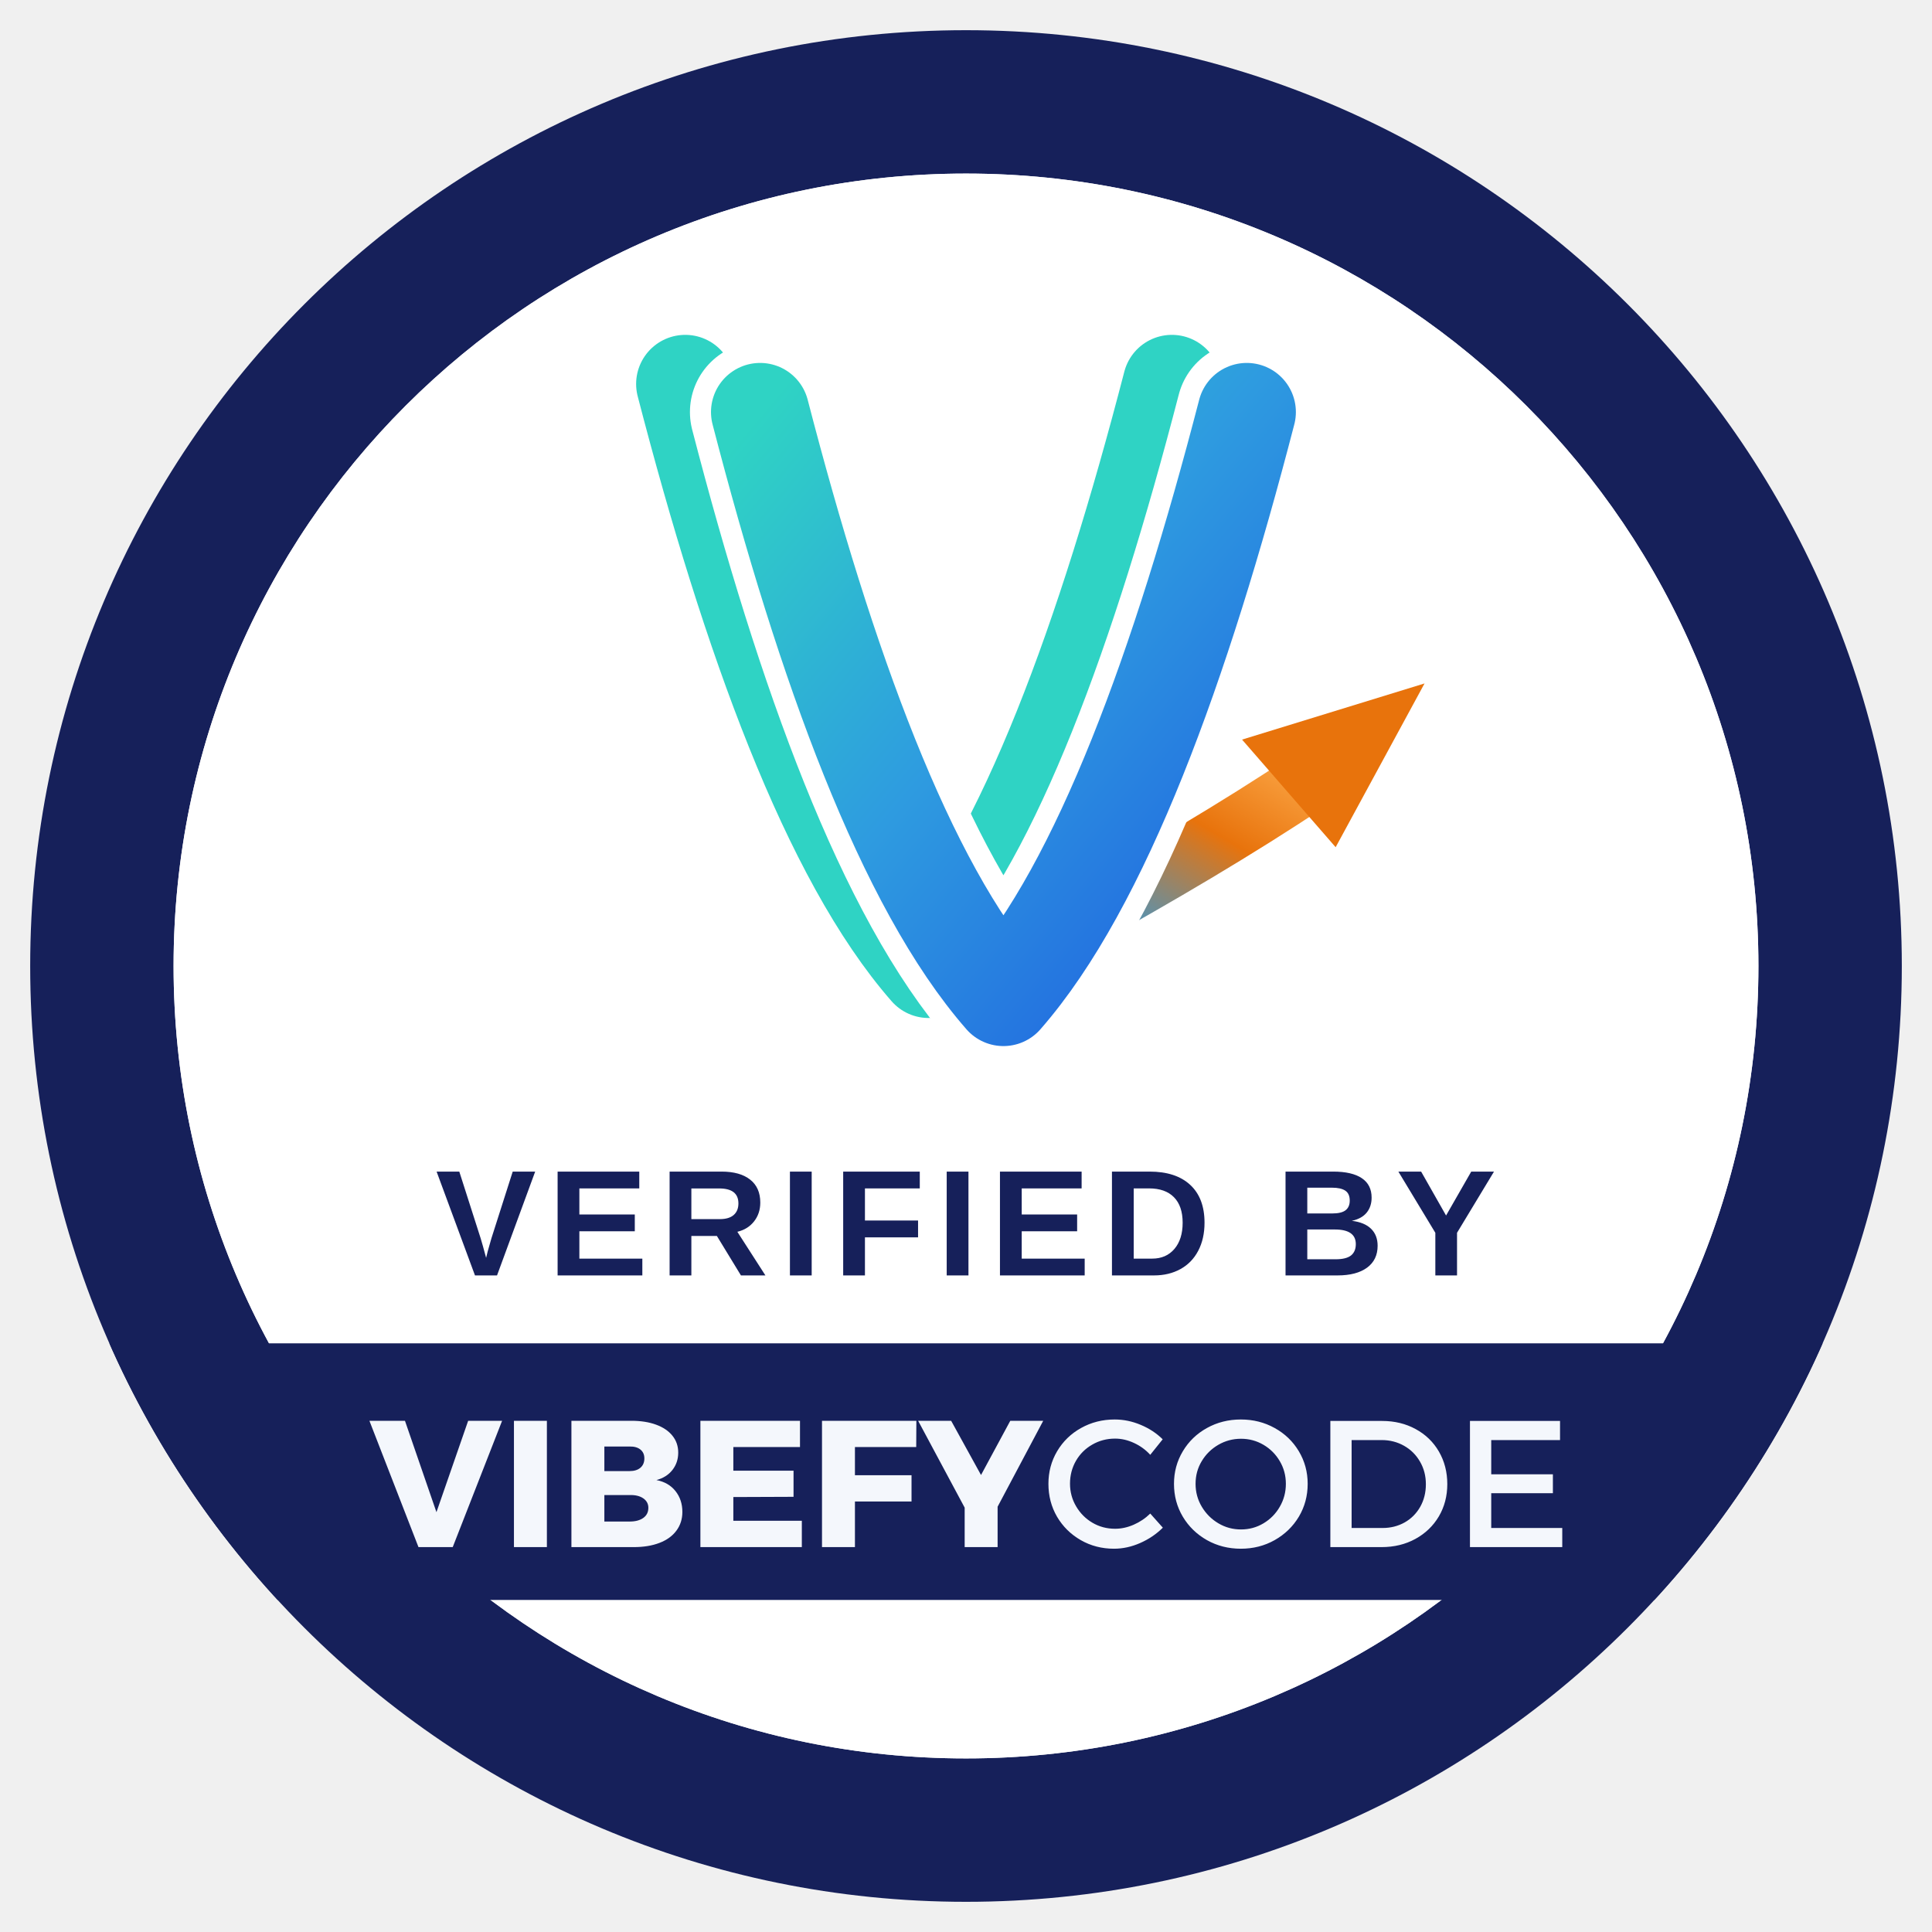
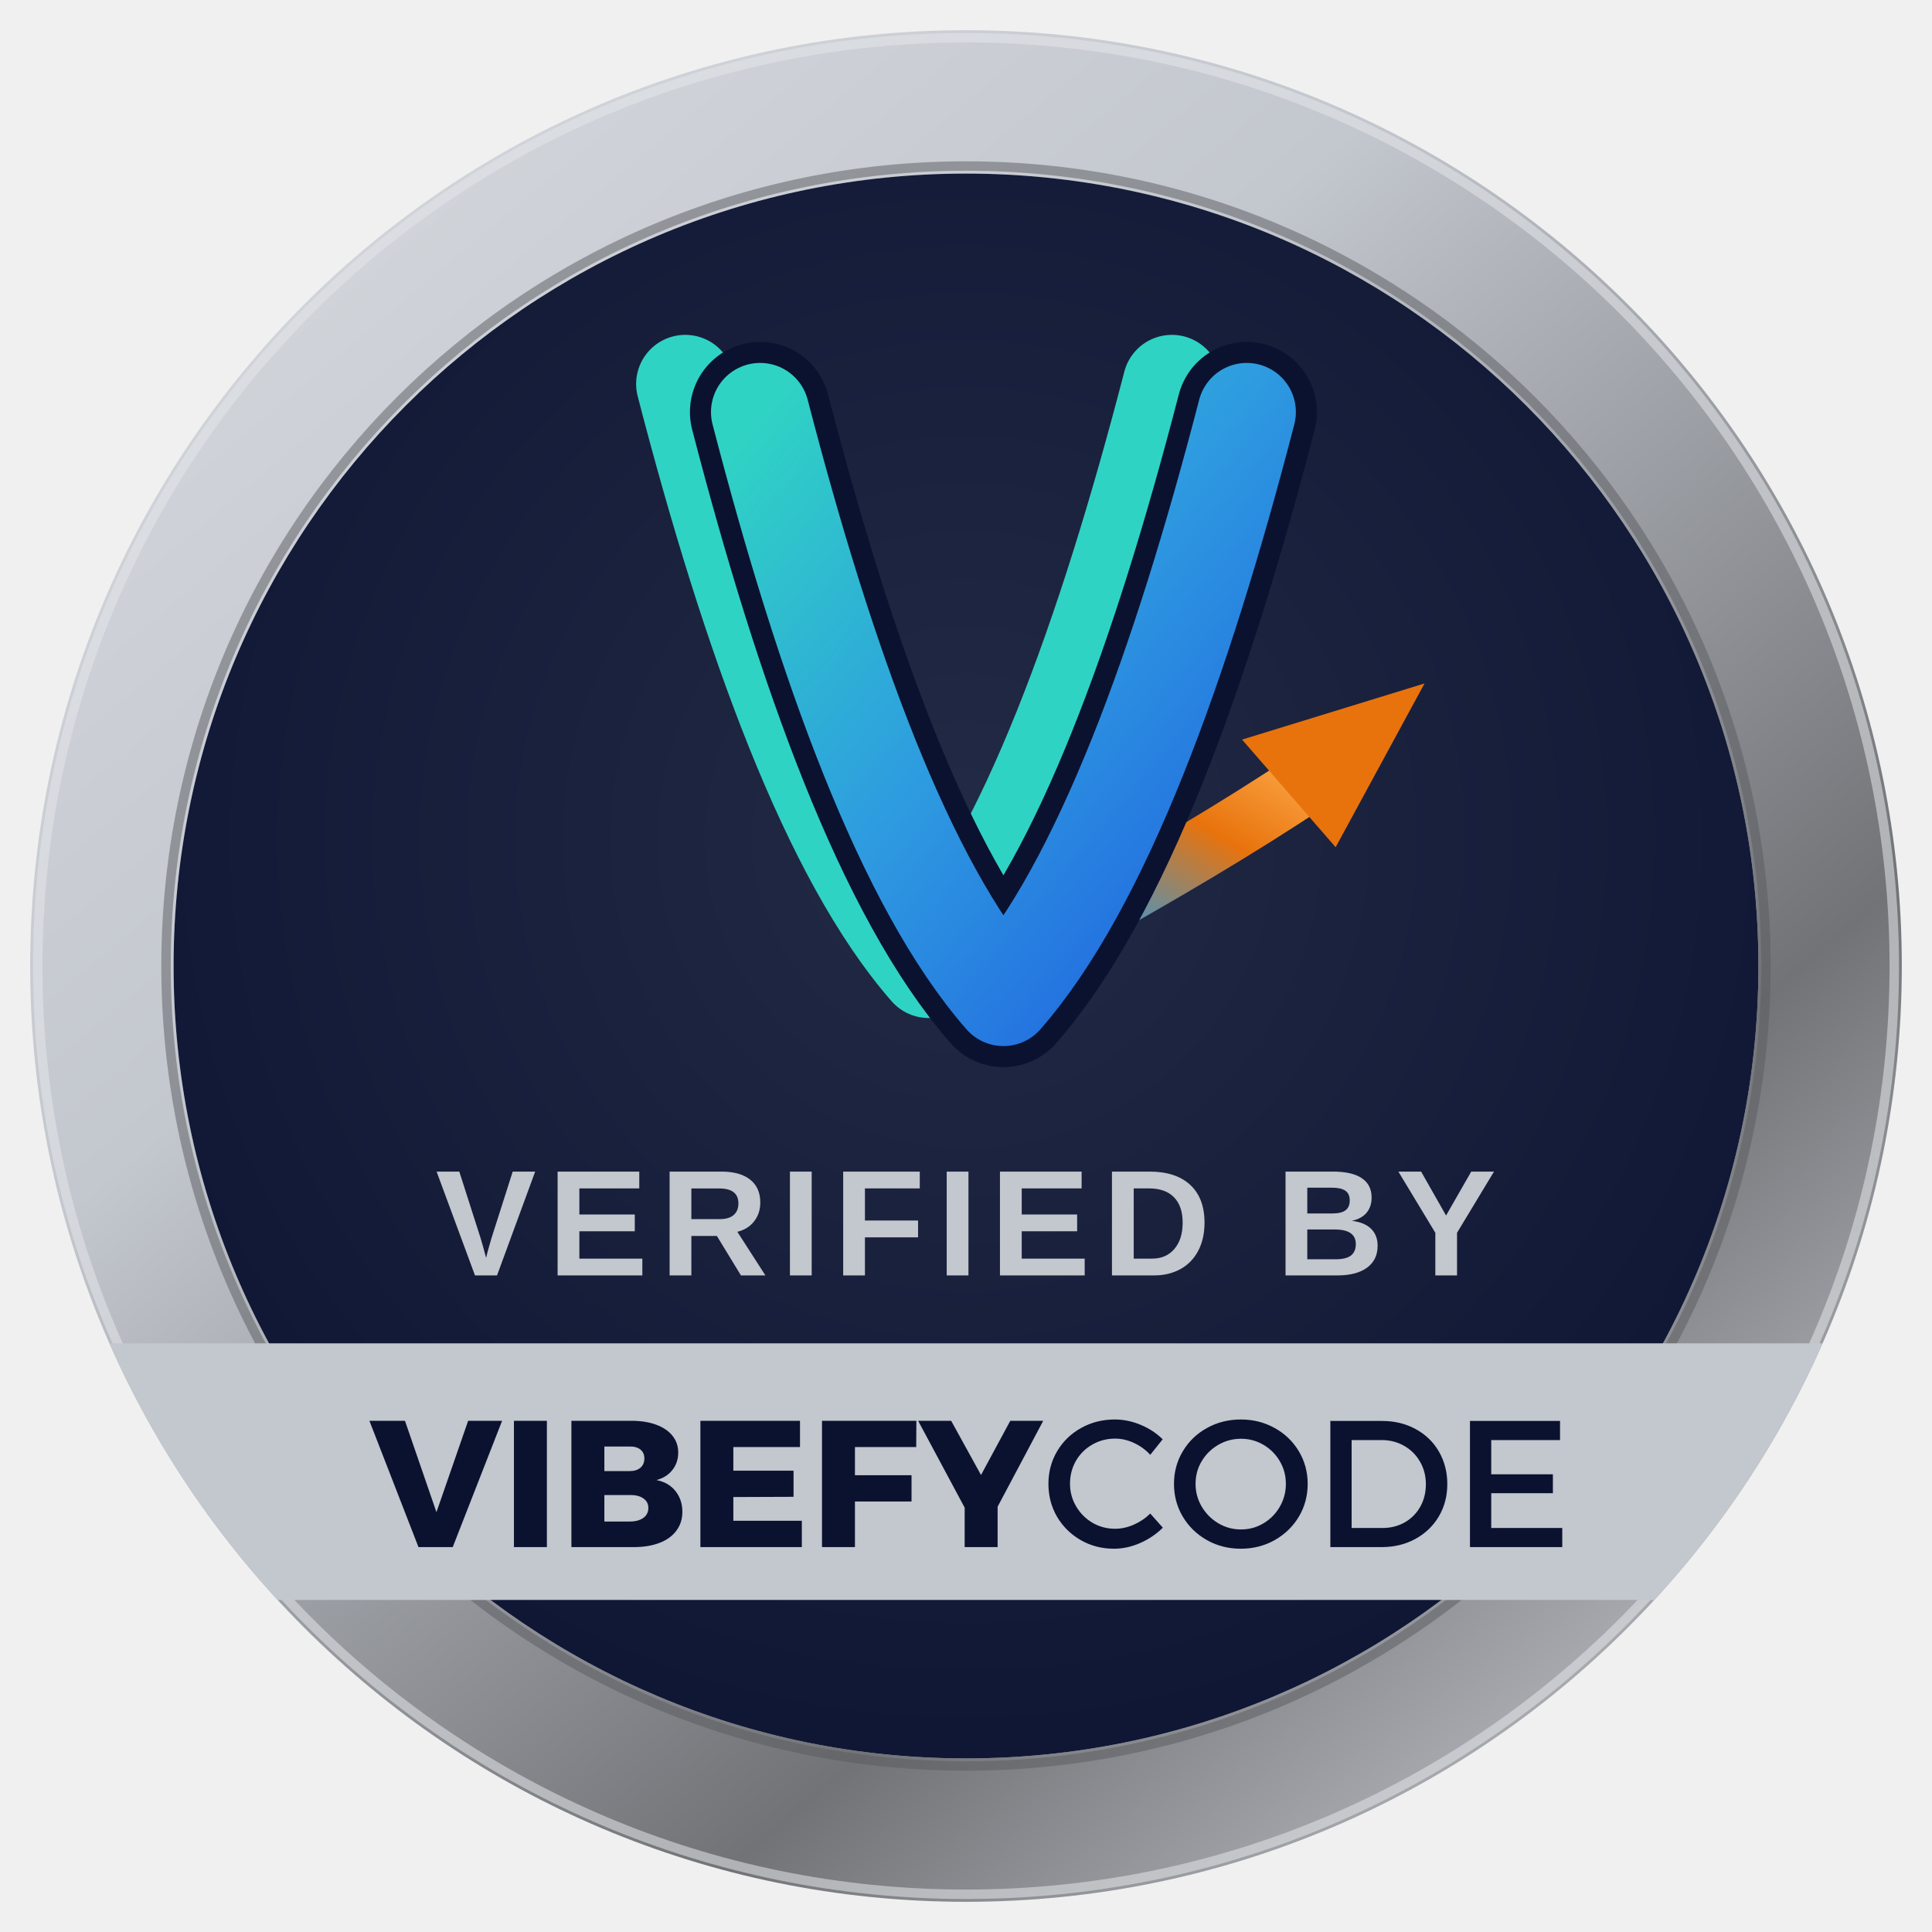
<svg xmlns="http://www.w3.org/2000/svg" viewBox="0 0 512 512" role="img" aria-label="Verified by VibefyCode. Scope-limited assessment, not a security guarantee." width="512" height="512">
  <defs>
    <linearGradient id="seal-ribbon" x1="0" y1="0" x2="1" y2="1">
      <stop offset="0%" stop-color="#2FD3C4" />
      <stop offset="48%" stop-color="#2E9BE0" />
      <stop offset="100%" stop-color="#1F5FE0" />
    </linearGradient>
    <linearGradient id="seal-arrow" x1="0" y1="1" x2="1" y2="0">
      <stop offset="0%" stop-color="#2E9BE0" />
      <stop offset="62%" stop-color="#E8730C" />
      <stop offset="100%" stop-color="#F9A03F" />
    </linearGradient>
+     <linearGradient id="seal-band" x1="0.08" y1="0" x2="0.92" y2="1">
+       <stop offset="0%" stop-color="#d7dadf" />
+       <stop offset="34%" stop-color="#C3C7CE" />
+       <stop offset="72%" stop-color="#717377" />
+       <stop offset="100%" stop-color="#ced1d7" />
+     </linearGradient>
+     <radialGradient id="seal-field" cx="0.5" cy="0.42" r="0.72">
+       <stop offset="0%" stop-color="#232a45" />
+       <stop offset="100%" stop-color="#0B1230" />
+     </radialGradient>
    <clipPath id="seal-disc">
      <circle cx="256" cy="256" r="248" />
    </clipPath>
  </defs>
-   <path d="M 8 256 A 248 248 0 1 0 504 256 A 248 248 0 1 0 8 256 Z M 46 256 A 210 210 0 1 0 466 256 A 210 210 0 1 0 46 256 Z" fill="#16205A" fill-rule="evenodd" />
-   <circle cx="256" cy="256" r="210" fill="#FFFFFF" />
+   <path d="M 8 256 A 248 248 0 1 0 504 256 A 248 248 0 1 0 8 256 Z M 46 256 A 210 210 0 1 0 466 256 A 210 210 0 1 0 46 256 Z" fill="url(#seal-band)" fill-rule="evenodd" />
+   <circle cx="256" cy="256" r="210" fill="url(#seal-field)" />
+   <circle cx="256" cy="256" r="246" fill="none" stroke="#e4e6e9" stroke-width="2.5" opacity="0.55" />
+   <circle cx="256" cy="256" r="212" fill="none" stroke="#585a5d" stroke-width="2.5" opacity="0.5" />
  <g aria-hidden="true" text-anchor="middle" font-family="Poppins, Montserrat, 'Segoe UI', 'Helvetica Neue', Arial, sans-serif">
-     <text x="256" y="338" font-size="40" font-weight="700" letter-spacing="3" fill="#16205A" textLength="248" lengthAdjust="spacingAndGlyphs">VERIFIED BY</text>
+     <text x="256" y="338" font-size="40" font-weight="700" letter-spacing="3" fill="#C3C7CE" textLength="248" lengthAdjust="spacingAndGlyphs">VERIFIED BY</text>
  </g>
  <g transform="translate(256 196) scale(0.62) translate(-256 -256)">
    <g fill="none" stroke-linecap="round" stroke-linejoin="round">
      <path d="M302 334 C338 314 372 294 402 274" stroke="url(#seal-arrow)" stroke-width="26" />
      <path d="M452 232 L414 302 L374 256 Z" fill="#E8730C" stroke="none" />
      <path d="M136 104 C164 212 198 306 240 354 C282 306 316 212 344 104" stroke="#2FD3C4" stroke-width="42" />
-       <path d="M168 116 C196 224 230 318 272 366 C314 318 348 224 376 116" stroke="#FFFFFF" stroke-width="60" />
+       <path d="M168 116 C196 224 230 318 272 366 C314 318 348 224 376 116" stroke="#0B1230" stroke-width="60" />
      <path d="M168 116 C196 224 230 318 272 366 C314 318 348 224 376 116" stroke="url(#seal-ribbon)" stroke-width="42" />
    </g>
  </g>
  <g aria-hidden="true" clip-path="url(#seal-disc)">
-     <path d="M20 356 L492 356 L492 424 L20 424 Z" fill="#16205A" />
+     <path d="M20 356 L492 356 L492 424 L20 424 Z" fill="#C3C7CE" />
  </g>
-   <g fill="#F4F7FC" transform="translate(98.00 410) scale(0.047973)">
+   <g fill="#0B1230" transform="translate(98.00 410) scale(0.047973)">
    <path d="M 268.94 0 L -2.12 -697.79 L 194.28 -697.79 L 368.19 -193.01 L 543.38 -697.79 L 730.88 -697.79 L 458.12 0 Z M 268.94 0 M 796.32 0 L 796.32 -697.79 L 978.29 -697.79 L 978.29 0 Z M 796.32 0 M 1445.06 -697.79 C 1497.66 -697.79 1543.26 -690.58 1582.07 -676.16 C 1620.78 -661.94 1650.79 -641.58 1672 -615.07 C 1693.21 -588.77 1703.81 -557.59 1703.81 -521.75 C 1703.81 -485.27 1693 -453.24 1671.58 -425.88 C 1650.05 -398.74 1620.67 -380.18 1583.34 -370.32 C 1627.99 -361.83 1663.09 -341.58 1688.54 -309.66 C 1713.99 -277.63 1726.72 -239.24 1726.72 -194.28 C 1726.72 -154.93 1715.69 -120.47 1693.63 -90.78 C 1671.79 -61.3 1640.72 -38.81 1600.31 -23.33 C 1559.8 -7.74 1512.51 0 1458.21 0 L 1113.77 0 L 1113.77 -697.79 Z M 1435.3 -419.95 C 1460.44 -419.95 1480.27 -425.99 1494.69 -438.19 C 1509.32 -450.59 1516.75 -467.88 1516.75 -489.94 C 1516.75 -511.15 1509.32 -527.48 1494.69 -539.14 C 1480.27 -550.7 1460.44 -556.22 1435.3 -555.69 L 1295.75 -555.69 L 1295.75 -419.95 Z M 1435.3 -141.25 C 1466.9 -141.25 1492.14 -147.83 1510.81 -161.19 C 1529.47 -174.45 1538.8 -193.11 1538.8 -217.18 C 1538.8 -238.92 1529.47 -256.32 1510.81 -269.36 C 1492.14 -282.3 1466.9 -288.45 1435.3 -287.6 L 1295.75 -287.6 L 1295.75 -141.25 Z M 1435.3 -141.25 M 1826.29 0 L 1826.29 -697.79 L 2376.46 -697.79 L 2376.46 -552.72 L 2008.27 -552.72 L 2008.27 -422.07 L 2340.83 -422.07 L 2340.83 -277.84 L 2008.27 -276.57 L 2008.27 -145.5 L 2386.65 -145.5 L 2386.65 0 Z M 1826.29 0 M 2498.02 0 L 2498.02 -697.79 L 3019.34 -697.79 L 3018.5 -552.72 L 2679.99 -552.72 L 2679.99 -397.04 L 2992.62 -397.04 L 2992.62 -251.97 L 2679.99 -251.97 L 2679.99 0 Z M 2498.02 0 M 3538.14 -697.79 L 3720.11 -697.79 L 3468.14 -223.12 L 3468.14 0 L 3286.17 0 L 3286.17 -218.03 L 3029.11 -697.79 L 3211.51 -697.79 L 3376.52 -398.31 Z M 3538.14 -697.79 " />
    <path d="M 4311.34 -509.87 C 4286.1 -537.55 4256.3 -559.29 4221.83 -575.2 C 4187.26 -591.32 4152.37 -599.38 4117.06 -599.38 C 4071.25 -599.38 4029.25 -588.35 3991.08 -566.29 C 3952.9 -544.44 3922.78 -514.54 3900.72 -476.36 C 3878.88 -438.19 3868.06 -396.19 3868.06 -350.38 C 3868.06 -305.42 3879.2 -263.84 3901.57 -225.67 C 3923.84 -187.49 3953.85 -157.16 3991.5 -134.89 C 4029.36 -112.52 4071.25 -101.38 4117.06 -101.38 C 4151.52 -101.38 4185.88 -108.8 4220.14 -123.86 C 4254.28 -138.82 4284.72 -159.28 4311.34 -185.37 L 4380.9 -107.32 C 4344.95 -71.69 4303.07 -43.37 4255.34 -22.48 C 4207.52 -1.48 4159.48 8.91 4111.12 8.91 C 4044.1 8.91 3982.8 -6.89 3927.45 -38.6 C 3871.99 -70.52 3828.29 -113.68 3796.37 -167.98 C 3764.67 -222.49 3748.86 -283.04 3748.86 -349.53 C 3748.86 -415.07 3764.77 -475.09 3796.8 -529.39 C 3829.04 -583.89 3873.15 -626.74 3929.14 -657.92 C 3985.35 -689.31 4047.28 -705 4114.94 -705 C 4164.14 -705 4212.08 -695.03 4258.74 -675.31 C 4305.61 -655.79 4346.12 -629.18 4380.06 -595.56 Z M 4311.34 -509.87 M 4811.95 -705 C 4880.03 -705 4942.28 -689.31 4998.59 -657.92 C 5055.11 -626.74 5099.65 -583.89 5132.21 -529.39 C 5164.66 -475.09 5180.99 -415.07 5180.99 -349.53 C 5180.99 -283.04 5164.66 -222.49 5132.21 -167.98 C 5099.65 -113.68 5055.11 -70.52 4998.59 -38.6 C 4942.28 -6.89 4880.03 8.91 4811.95 8.91 C 4743.44 8.91 4680.98 -6.89 4624.46 -38.6 C 4568.15 -70.52 4523.71 -113.68 4491.26 -167.98 C 4458.71 -222.49 4442.48 -283.04 4442.48 -349.53 C 4442.48 -415.07 4458.71 -475.09 4491.26 -529.39 C 4523.71 -583.89 4568.15 -626.74 4624.46 -657.92 C 4680.98 -689.31 4743.44 -705 4811.95 -705 Z M 4812.8 -598.53 C 4767.52 -598.53 4725.63 -587.29 4687.24 -565.02 C 4648.74 -542.64 4618.2 -512.52 4595.61 -474.67 C 4572.92 -437.02 4561.68 -395.34 4561.68 -349.53 C 4561.68 -303.72 4573.13 -261.51 4596.04 -223.12 C 4618.94 -184.63 4649.49 -154.09 4687.66 -131.5 C 4725.84 -108.8 4767.52 -97.56 4812.8 -97.56 C 4857.76 -97.56 4899.12 -108.8 4937.08 -131.5 C 4974.94 -154.09 5004.95 -184.63 5027.01 -223.12 C 5049.28 -261.51 5060.52 -303.72 5060.52 -349.53 C 5060.52 -395.34 5049.28 -437.02 5027.01 -474.67 C 5004.95 -512.52 4974.94 -542.64 4937.08 -565.02 C 4899.12 -587.29 4857.76 -598.53 4812.8 -598.53 Z M 4812.8 -598.53 M 5592.14 -696.94 C 5661.07 -696.94 5722.9 -681.88 5777.51 -651.98 C 5832.34 -622.28 5875.18 -580.82 5906.04 -527.69 C 5936.79 -474.45 5952.28 -414.64 5952.28 -348.26 C 5952.28 -282.08 5936.69 -222.49 5905.62 -169.68 C 5874.44 -117.08 5831.38 -75.61 5776.24 -45.39 C 5721.1 -15.06 5658.53 0 5588.75 0 L 5306.24 0 L 5306.24 -696.94 Z M 5595.11 -105.62 C 5639.44 -105.62 5679.95 -115.8 5716.43 -136.16 C 5752.91 -156.74 5781.54 -185.48 5802.54 -222.27 C 5823.43 -259.28 5833.93 -300.96 5833.93 -347.41 C 5833.93 -393.75 5823.01 -435.43 5801.27 -472.55 C 5779.74 -509.87 5750.36 -538.93 5713.04 -559.93 C 5675.92 -580.82 5634.98 -591.32 5590.02 -591.32 L 5423.74 -591.32 L 5423.74 -105.62 Z M 5595.11 -105.62 M 6077.48 0 L 6077.48 -696.94 L 6575.05 -696.94 L 6575.05 -591.32 L 6194.98 -591.32 L 6194.98 -402.13 L 6535.6 -402.13 L 6535.6 -297.78 L 6194.98 -297.78 L 6194.98 -105.62 L 6587.35 -105.62 L 6587.35 0 Z M 6077.48 0 " />
  </g>
</svg>
